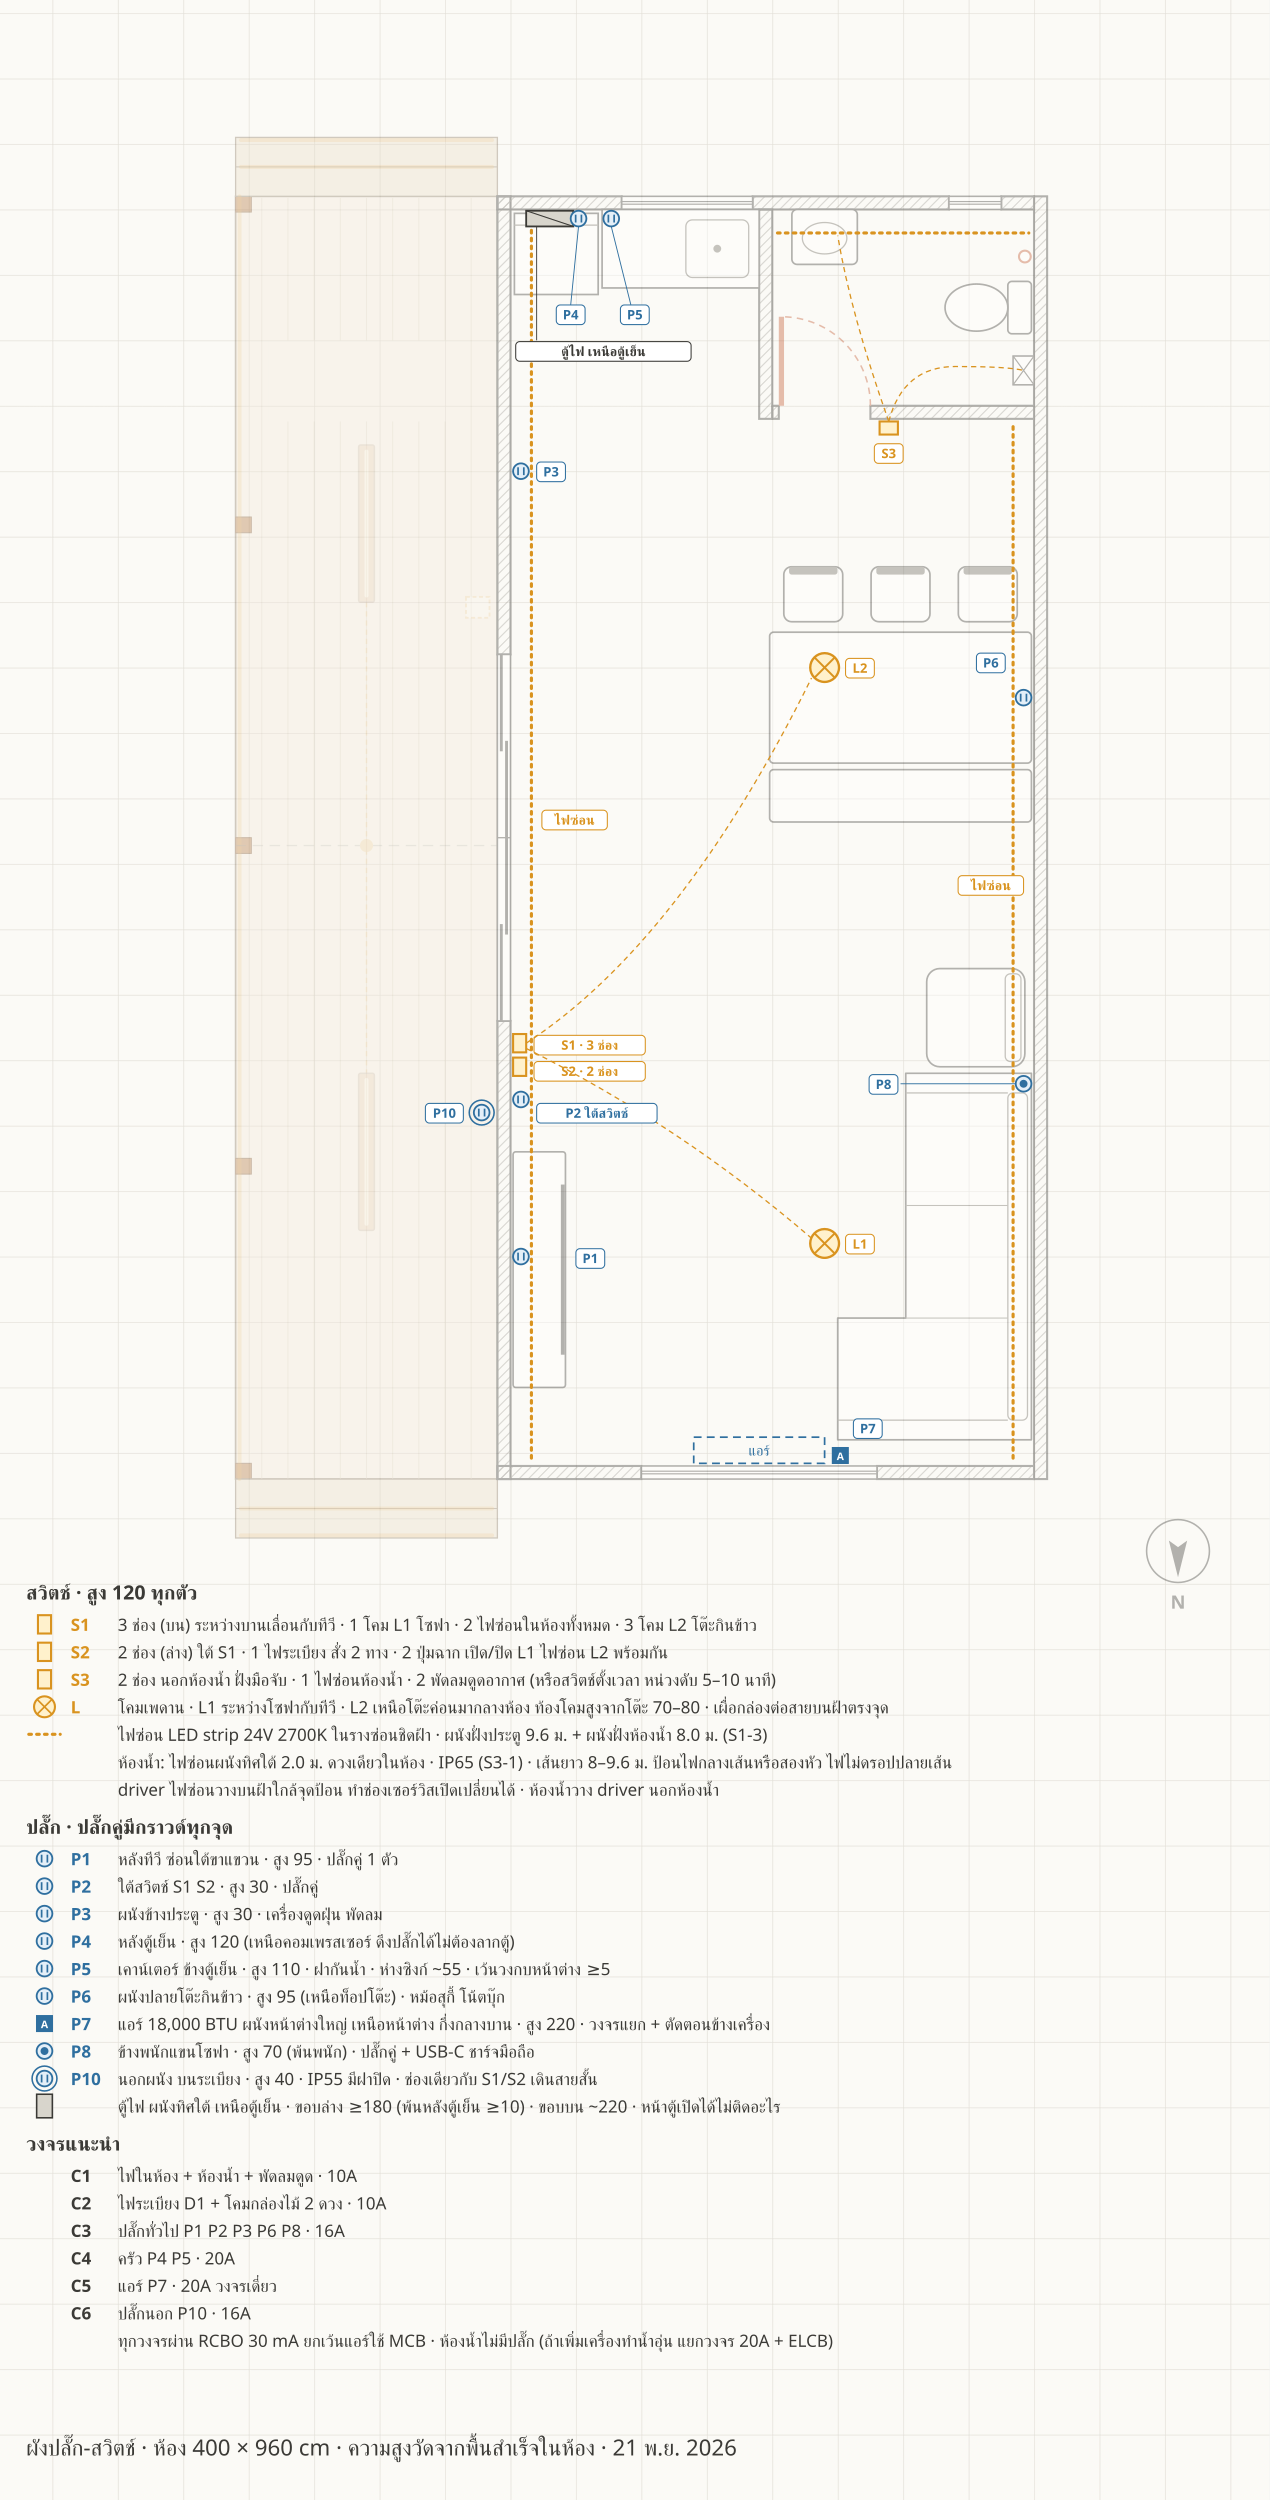
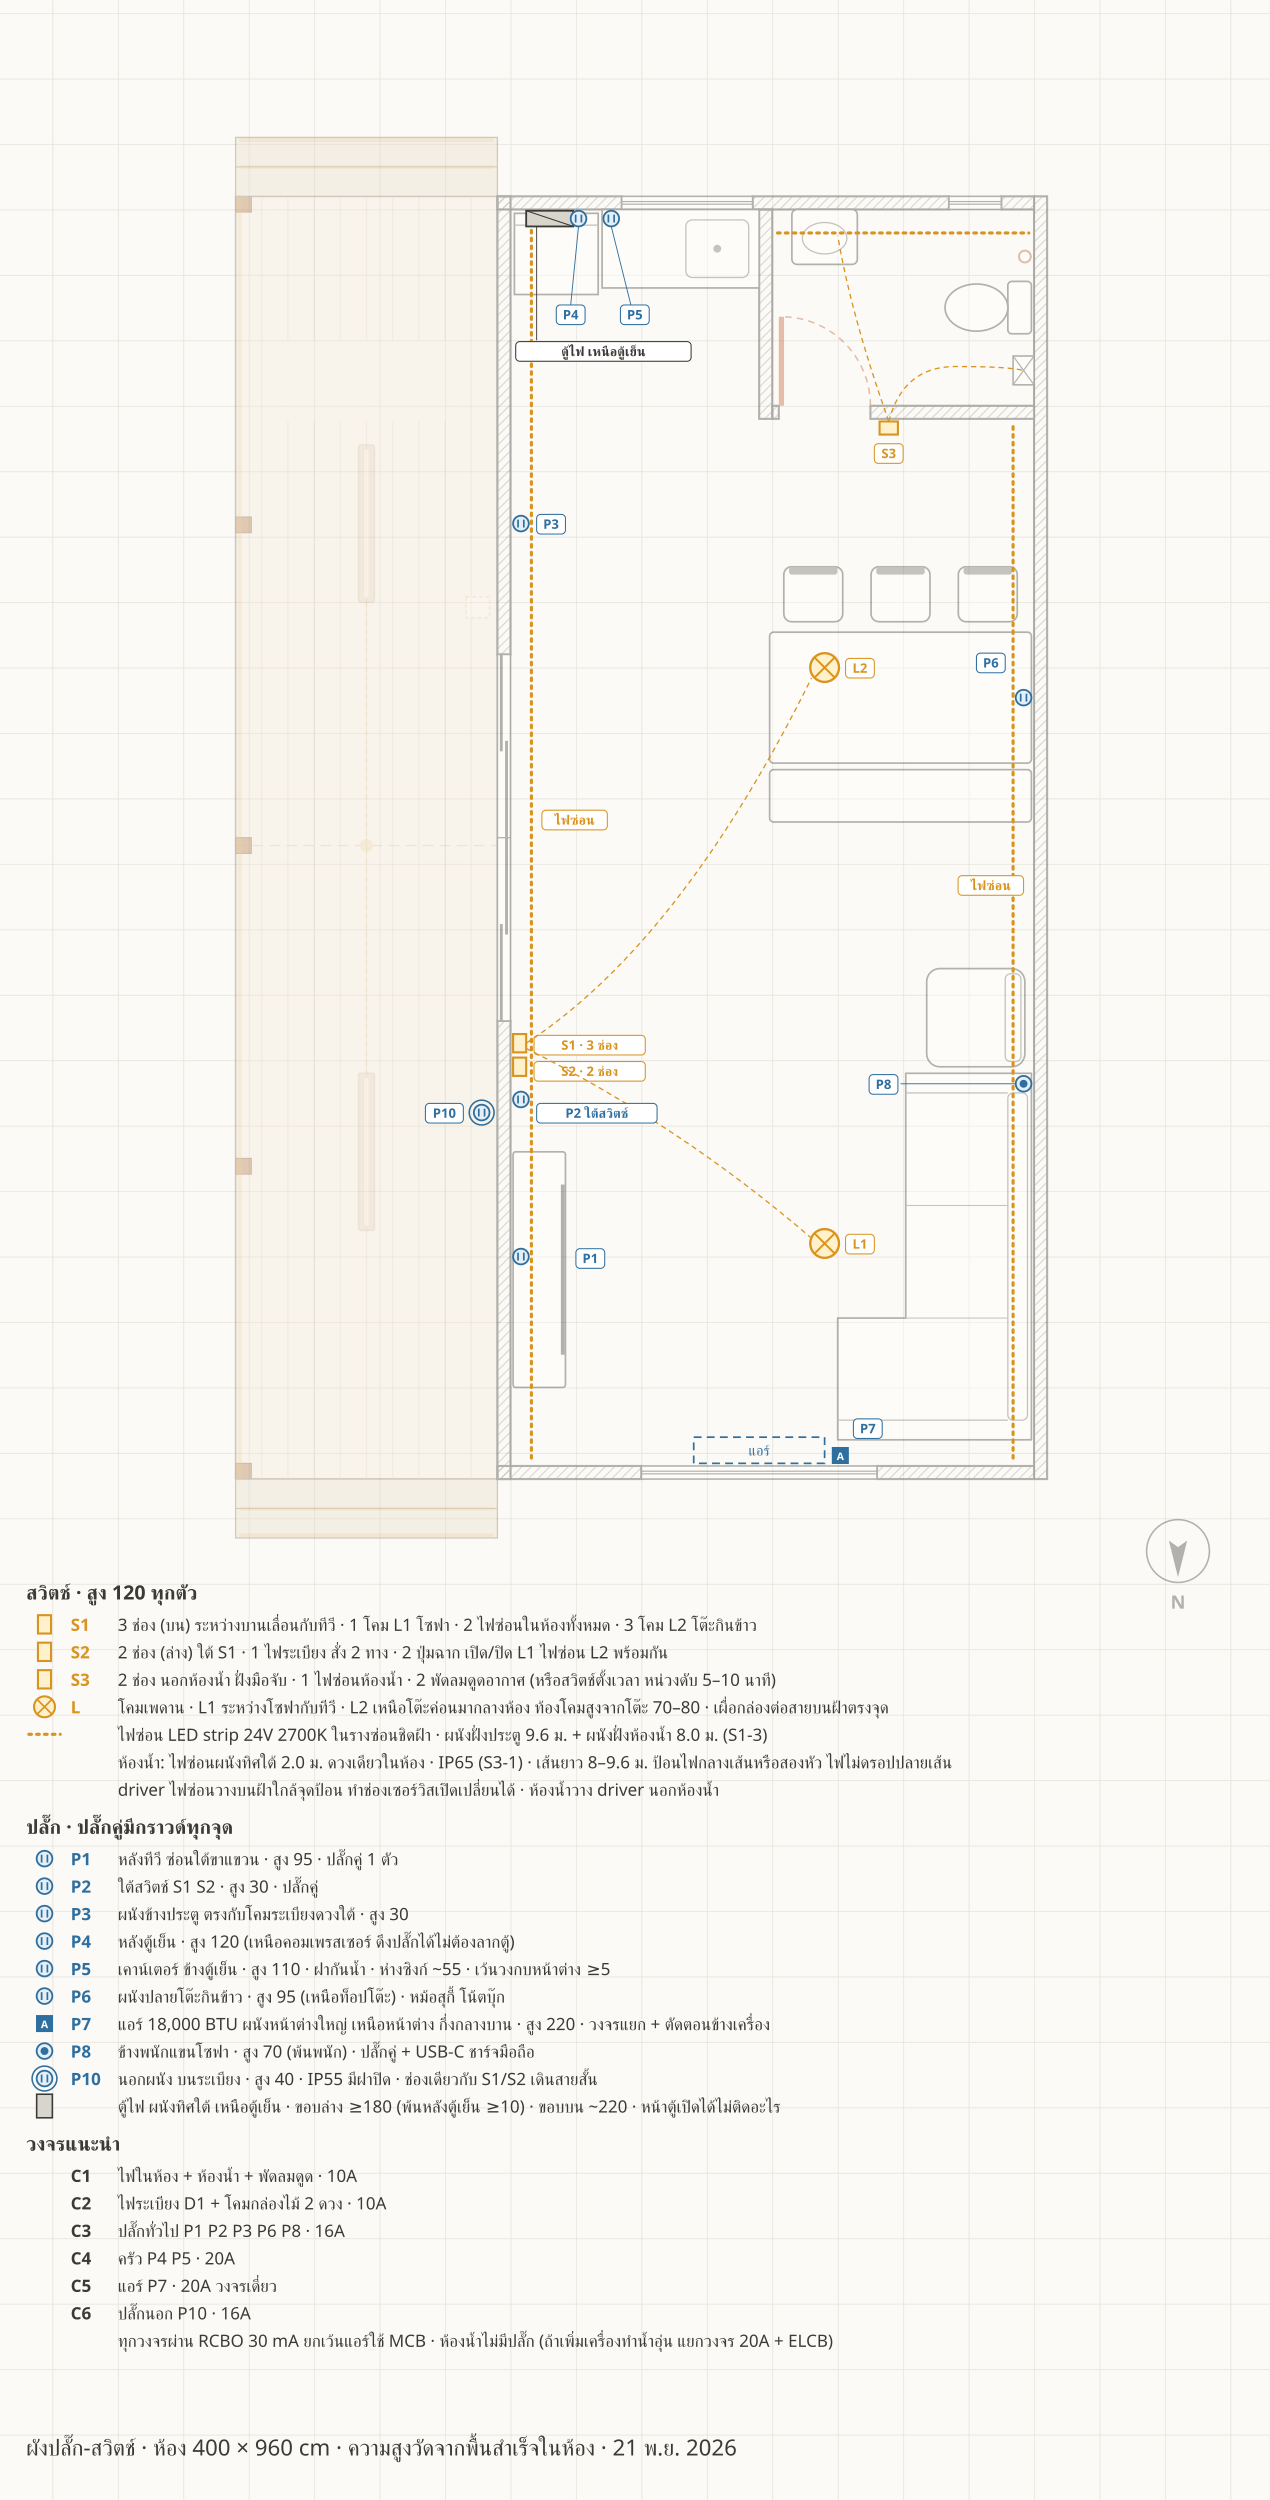
<svg xmlns="http://www.w3.org/2000/svg" viewBox="-390 -160 970 1910" width="970" height="1910" font-family="Leelawadee UI, Tahoma, sans-serif">
  <defs>
    <pattern id="grid" width="50" height="50" patternUnits="userSpaceOnUse" x="0" y="0">
      <path d="M50 0H0V50" fill="none" stroke="#e3e0d8" stroke-width="1" />
    </pattern>
    <pattern id="hatch" width="5" height="5" patternUnits="userSpaceOnUse" patternTransform="rotate(45)">
      <line x1="0" y1="0" x2="0" y2="5" stroke="#6d6a62" stroke-width="1" />
    </pattern>
  </defs>
  <rect x="-390" y="-160" width="970" height="1910" fill="#fbfaf6" />
  <rect x="-390" y="-160" width="970" height="1910" fill="url(#grid)" />
  <g opacity="0.38">
    <rect x="-210" y="-10" width="200" height="980" fill="#f1e8da" stroke="#8a7a64" stroke-width="1.3" />
    <line x1="-190" y1="-10" x2="-190" y2="970" stroke="#ddd0bc" stroke-width="0.8" />
    <line x1="-170" y1="-10" x2="-170" y2="970" stroke="#ddd0bc" stroke-width="0.8" />
    <line x1="-150" y1="-10" x2="-150" y2="970" stroke="#ddd0bc" stroke-width="0.8" />
    <line x1="-130" y1="-10" x2="-130" y2="970" stroke="#ddd0bc" stroke-width="0.8" />
    <line x1="-110" y1="-10" x2="-110" y2="970" stroke="#ddd0bc" stroke-width="0.8" />
    <line x1="-90" y1="-10" x2="-90" y2="970" stroke="#ddd0bc" stroke-width="0.8" />
    <line x1="-70" y1="-10" x2="-70" y2="970" stroke="#ddd0bc" stroke-width="0.8" />
    <line x1="-50" y1="-10" x2="-50" y2="970" stroke="#ddd0bc" stroke-width="0.8" />
    <line x1="-30" y1="-10" x2="-30" y2="970" stroke="#ddd0bc" stroke-width="0.8" />
    <rect x="-210" y="-10" width="12" height="12" fill="#b47a45" stroke="#7d5430" stroke-width="0.8" />
    <rect x="-210" y="235" width="12" height="12" fill="#b47a45" stroke="#7d5430" stroke-width="0.8" />
    <rect x="-210" y="480" width="12" height="12" fill="#b47a45" stroke="#7d5430" stroke-width="0.8" />
    <rect x="-210" y="725" width="12" height="12" fill="#b47a45" stroke="#7d5430" stroke-width="0.8" />
    <rect x="-210" y="958" width="12" height="12" fill="#b47a45" stroke="#7d5430" stroke-width="0.8" />
    <rect x="-210" y="-55" width="200" height="45" fill="#e8dcc8" stroke="#8a7a64" stroke-width="1" />
    <rect x="-210" y="970" width="200" height="45" fill="#e8dcc8" stroke="#8a7a64" stroke-width="1" />
    <line x1="-210" y1="-32.5" x2="-10" y2="-32.5" stroke="#8a7a64" stroke-width="0.8" />
    <line x1="-210" y1="992.5" x2="-10" y2="992.5" stroke="#8a7a64" stroke-width="0.8" />
    <rect x="-185" y="100" width="150" height="62" fill="#f1e8da" />
    <g opacity="0.3">
      <line x1="-207" y1="-10" x2="-207" y2="970" stroke="#d9931f" stroke-width="3" stroke-linecap="round" />
      <line x1="-206" y1="-32.5" x2="-14" y2="-32.5" stroke="#d9931f" stroke-width="3" stroke-linecap="round" />
      <line x1="-206" y1="-53" x2="-14" y2="-53" stroke="#d9931f" stroke-width="3" stroke-linecap="round" />
      <line x1="-206" y1="992.5" x2="-14" y2="992.5" stroke="#d9931f" stroke-width="3" stroke-linecap="round" />
      <line x1="-206" y1="1013" x2="-14" y2="1013" stroke="#d9931f" stroke-width="3" stroke-linecap="round" />
      <line x1="-210" y1="486" x2="-10" y2="486" stroke="#6d6a62" stroke-width="1" stroke-dasharray="8 5" />
      <line x1="-110" y1="300" x2="-110" y2="660" stroke="#d9931f" stroke-width="1.2" stroke-dasharray="4 3" />
      <rect x="-116" y="180" width="12" height="120" rx="1.5" fill="#c98b52" stroke="#7d5430" stroke-width="1.2" />
      <line x1="-110" y1="185" x2="-110" y2="295" stroke="#fff1cc" stroke-width="3" stroke-linecap="round" />
      <rect x="-116" y="660" width="12" height="120" rx="1.5" fill="#c98b52" stroke="#7d5430" stroke-width="1.2" />
      <line x1="-110" y1="665" x2="-110" y2="775" stroke="#fff1cc" stroke-width="3" stroke-linecap="round" />
      <circle cx="-110" cy="486" r="5" fill="#d9931f" />
      <rect x="-34" y="296" width="18" height="16" fill="#fff" stroke="#d9931f" stroke-width="1.4" stroke-dasharray="3 2" />
    </g>
    <rect x="-10" y="-10" width="10" height="350" fill="url(#hatch)" stroke="#3b3a36" stroke-width="1.6" />
    <rect x="-10" y="620" width="10" height="350" fill="url(#hatch)" stroke="#3b3a36" stroke-width="1.6" />
    <rect x="400" y="-10" width="10" height="980" fill="url(#hatch)" stroke="#3b3a36" stroke-width="1.6" />
    <rect x="-10" y="-10" width="95" height="10" fill="url(#hatch)" stroke="#3b3a36" stroke-width="1.6" />
    <rect x="185" y="-10" width="150" height="10" fill="url(#hatch)" stroke="#3b3a36" stroke-width="1.6" />
    <rect x="375" y="-10" width="25" height="10" fill="url(#hatch)" stroke="#3b3a36" stroke-width="1.6" />
    <rect x="-10" y="960" width="110" height="10" fill="url(#hatch)" stroke="#3b3a36" stroke-width="1.6" />
    <rect x="280" y="960" width="120" height="10" fill="url(#hatch)" stroke="#3b3a36" stroke-width="1.6" />
    <rect x="85" y="-10" width="100" height="10" fill="#fff" stroke="#3b3a36" stroke-width="1.2" />
    <g stroke="#3b3a36" stroke-width="0.9">
      <line x1="85" y1="-6" x2="185" y2="-6" />
      <line x1="85" y1="-4" x2="185" y2="-4" />
    </g>
    <rect x="335" y="-10" width="40" height="10" fill="#fff" stroke="#3b3a36" stroke-width="1.2" />
    <g stroke="#3b3a36" stroke-width="0.9">
      <line x1="335" y1="-6" x2="375" y2="-6" />
      <line x1="335" y1="-4" x2="375" y2="-4" />
    </g>
    <rect x="100" y="960" width="180" height="10" fill="#fff" stroke="#3b3a36" stroke-width="1.2" />
    <g stroke="#3b3a36" stroke-width="0.9">
      <line x1="100" y1="964" x2="280" y2="964" />
      <line x1="100" y1="966" x2="280" y2="966" />
    </g>
    <rect x="-10" y="340" width="10" height="280" fill="#fff" stroke="#3b3a36" stroke-width="1.2" />
    <g stroke="#3b3a36" stroke-width="2.2">
      <line x1="-7" y1="340" x2="-7" y2="414" />
      <line x1="-7" y1="546" x2="-7" y2="620" />
      <line x1="-3" y1="406" x2="-3" y2="480" />
      <line x1="-3" y1="480" x2="-3" y2="554" />
    </g>
    <line x1="-10" y1="480" x2="0" y2="480" stroke="#3b3a36" stroke-width="1" />
    <rect x="190" y="0" width="10" height="160" fill="url(#hatch)" stroke="#3b3a36" stroke-width="1.6" />
    <rect x="200" y="150" width="5" height="10" fill="url(#hatch)" stroke="#3b3a36" stroke-width="1.6" />
    <rect x="275" y="150" width="125" height="10" fill="url(#hatch)" stroke="#3b3a36" stroke-width="1.6" />
    <rect x="205" y="82" width="4" height="68" fill="#c0562f" />
    <path d="M275 150 A68 68 0 0 0 207 82" fill="none" stroke="#c0562f" stroke-width="1.2" stroke-dasharray="5 4" />
    <rect x="3" y="3" width="64" height="62" fill="#fff" stroke="#3b3a36" stroke-width="1.3" />
    <line x1="3" y1="12" x2="67" y2="12" stroke="#6d6a62" stroke-width="1" />
    <rect x="70" y="0" width="120" height="60" fill="#fff" stroke="#3b3a36" stroke-width="1.3" />
    <rect x="134" y="8" width="48" height="44" rx="5" fill="none" stroke="#6d6a62" stroke-width="1" />
    <circle cx="158" cy="30" r="3" fill="#6d6a62" />
    <rect x="215" y="0" width="50" height="42" rx="4" fill="#fff" stroke="#3b3a36" stroke-width="1.3" />
    <ellipse cx="240" cy="22" rx="17" ry="12" fill="none" stroke="#6d6a62" stroke-width="1" />
    <rect x="380" y="55" width="18" height="40" rx="3" fill="#fff" stroke="#3b3a36" stroke-width="1.3" />
    <ellipse cx="356" cy="75" rx="24" ry="18" fill="#fff" stroke="#3b3a36" stroke-width="1.3" />
    <circle cx="393" cy="36" r="4.5" fill="#fff" stroke="#c0562f" stroke-width="1.6" />
    <rect x="384" y="112" width="16" height="22" fill="#fff" stroke="#3b3a36" stroke-width="1.2" />
    <path d="M384 112 L400 134 M400 112 L384 134" stroke="#3b3a36" stroke-width="0.9" />
    <rect x="208.833" y="273" width="45" height="42" rx="6" fill="#fff" stroke="#3b3a36" stroke-width="1.3" />
    <rect x="212.833" y="273" width="37" height="6" rx="2" fill="#6d6a62" />
    <rect x="275.5" y="273" width="45" height="42" rx="6" fill="#fff" stroke="#3b3a36" stroke-width="1.3" />
    <rect x="279.5" y="273" width="37" height="6" rx="2" fill="#6d6a62" />
    <rect x="342.167" y="273" width="45" height="42" rx="6" fill="#fff" stroke="#3b3a36" stroke-width="1.3" />
    <rect x="346.167" y="273" width="37" height="6" rx="2" fill="#6d6a62" />
    <rect x="198" y="323" width="200" height="100" rx="3" fill="#fff" stroke="#3b3a36" stroke-width="1.3" />
    <rect x="198" y="428" width="200" height="40" rx="3" fill="#fff" stroke="#3b3a36" stroke-width="1.3" />
    <rect x="318" y="580" width="75" height="75" rx="10" fill="#fff" stroke="#3b3a36" stroke-width="1.3" />
    <rect x="378" y="584" width="12" height="67" rx="4" fill="none" stroke="#6d6a62" stroke-width="1" />
    <path d="M302 660 H398 V940 H250 V847 H302 Z" stroke-linejoin="round" fill="#fff" stroke="#3b3a36" stroke-width="1.3" />
    <rect x="380" y="675" width="15" height="250" rx="4" fill="none" stroke="#6d6a62" stroke-width="1" />
    <line x1="302" y1="675" x2="380" y2="675" stroke="#6d6a62" stroke-width="1" />
    <line x1="250" y1="925" x2="380" y2="925" stroke="#6d6a62" stroke-width="1" />
    <line x1="302" y1="761" x2="380" y2="761" stroke="#6d6a62" stroke-width="0.8" />
    <line x1="302" y1="847" x2="380" y2="847" stroke="#6d6a62" stroke-width="0.8" />
    <rect x="2" y="720" width="40" height="180" rx="2" fill="#fff" stroke="#3b3a36" stroke-width="1.3" />
    <line x1="40" y1="745" x2="40" y2="875" stroke="#3b3a36" stroke-width="3" />
    <g transform="translate(510 1025)">
      <circle r="24" fill="none" stroke="#3b3a36" stroke-width="1.2" />
      <path d="M0 20 L7 -8 L0 -3 L-7 -8 Z" fill="#3b3a36" />
      <text x="0" y="44" font-size="14" font-weight="600" text-anchor="middle" fill="#3b3a36">N</text>
    </g>
  </g>
  <rect x="2" y="630" width="10" height="14" fill="#fff1cc" stroke="#d9931f" stroke-width="1.6" />
  <rect x="2" y="648" width="10" height="14" fill="#fff1cc" stroke="#d9931f" stroke-width="1.6" />
  <rect x="18" y="631" width="85" height="15" rx="3" fill="#fff" stroke="#d9931f" stroke-width="0.8" />
  <text x="60.5" y="642" font-size="10" font-weight="600" text-anchor="middle" fill="#d9931f">S1 · 3 ช่อง</text>
  <rect x="18" y="651" width="85" height="15" rx="3" fill="#fff" stroke="#d9931f" stroke-width="0.8" />
  <text x="60.5" y="662" font-size="10" font-weight="600" text-anchor="middle" fill="#d9931f">S2 · 2 ช่อง</text>
  <line x1="16" y1="4" x2="16" y2="956" stroke="#d9931f" stroke-width="2.4" stroke-dasharray="2 4" stroke-linecap="round" />
  <line x1="384" y1="166" x2="384" y2="956" stroke="#d9931f" stroke-width="2.4" stroke-dasharray="2 4" stroke-linecap="round" />
  <line x1="204" y1="18" x2="396" y2="18" stroke="#d9931f" stroke-width="2.4" stroke-dasharray="2 4" stroke-linecap="round" />
  <rect x="342" y="509" width="50" height="15" rx="3" fill="#fff" stroke="#d9931f" stroke-width="0.8" />
  <text x="367" y="520" font-size="10" font-weight="600" text-anchor="middle" fill="#d9931f">ไฟซ่อน</text>
  <rect x="24" y="459" width="50" height="15" rx="3" fill="#fff" stroke="#d9931f" stroke-width="0.8" />
  <text x="49" y="470" font-size="10" font-weight="600" text-anchor="middle" fill="#d9931f">ไฟซ่อน</text>
  <path d="M289 162 Q260 80 250 20" fill="none" stroke="#d9931f" stroke-width="1" stroke-dasharray="4 3" />
  <path d="M12 637 Q130 560 230 358" fill="none" stroke="#d9931f" stroke-width="1" stroke-dasharray="4 3" />
  <path d="M12 641 Q130 700 230 786" fill="none" stroke="#d9931f" stroke-width="1" stroke-dasharray="4 3" />
  <circle cx="240" cy="350" r="11" fill="#fff1cc" stroke="#d9931f" stroke-width="1.8" />
  <path d="M232.2 342.2 L247.8 357.8 M247.8 342.2 L232.2 357.8" stroke="#d9931f" stroke-width="1.5" />
  <rect x="256" y="343" width="22" height="15" rx="3" fill="#fff" stroke="#d9931f" stroke-width="0.8" />
  <text x="267" y="354" font-size="10" font-weight="600" text-anchor="middle" fill="#d9931f">L2</text>
  <circle cx="240" cy="790" r="11" fill="#fff1cc" stroke="#d9931f" stroke-width="1.8" />
  <path d="M232.2 782.2 L247.8 797.8 M247.8 782.2 L232.2 797.8" stroke="#d9931f" stroke-width="1.5" />
  <rect x="256" y="783" width="22" height="15" rx="3" fill="#fff" stroke="#d9931f" stroke-width="0.8" />
  <text x="267" y="794" font-size="10" font-weight="600" text-anchor="middle" fill="#d9931f">L1</text>
  <rect x="282" y="162" width="14" height="10" fill="#fff1cc" stroke="#d9931f" stroke-width="1.6" />
  <rect x="278" y="179" width="22" height="15" rx="3" fill="#fff" stroke="#d9931f" stroke-width="0.8" />
  <text x="289" y="190" font-size="10" font-weight="600" text-anchor="middle" fill="#d9931f">S3</text>
  <path d="M289 162 Q300 120 340 120 T392 123" fill="none" stroke="#d9931f" stroke-width="1" stroke-dasharray="4 3" />
  <rect x="12" y="1" width="36" height="12" fill="#d8d5cc" stroke="#3b3a36" stroke-width="1.4" />
  <line x1="12" y1="1" x2="48" y2="13" stroke="#3b3a36" stroke-width="0.8" />
  <line x1="20" y1="13" x2="20" y2="100" stroke="#3b3a36" stroke-width="0.7" />
  <rect x="4" y="101" width="134" height="15" rx="3" fill="#fff" stroke="#3b3a36" stroke-width="0.8" />
  <text x="71" y="112" font-size="10" font-weight="600" text-anchor="middle" fill="#3b3a36">ตู้ไฟ เหนือตู้เย็น</text>
  <circle cx="8" cy="800" r="6" fill="#e4eff8" stroke="#2f6f9f" stroke-width="1.4" />
  <g stroke="#2f6f9f" stroke-width="1.3">
    <line x1="5.8" y1="797" x2="5.8" y2="803" />
    <line x1="10.2" y1="797" x2="10.2" y2="803" />
  </g>
  <rect x="50" y="794" width="22" height="15" rx="3" fill="#fff" stroke="#2f6f9f" stroke-width="0.8" />
  <text x="61" y="805" font-size="10" font-weight="600" text-anchor="middle" fill="#2f6f9f">P1</text>
  <circle cx="8" cy="680" r="6" fill="#e4eff8" stroke="#2f6f9f" stroke-width="1.4" />
  <g stroke="#2f6f9f" stroke-width="1.3">
    <line x1="5.8" y1="677" x2="5.8" y2="683" />
    <line x1="10.2" y1="677" x2="10.2" y2="683" />
  </g>
  <rect x="20" y="683" width="92" height="15" rx="3" fill="#fff" stroke="#2f6f9f" stroke-width="0.8" />
  <text x="66" y="694" font-size="10" font-weight="600" text-anchor="middle" fill="#2f6f9f">P2 ใต้สวิตช์</text>
-   <circle cx="8" cy="200" r="6" fill="#e4eff8" stroke="#2f6f9f" stroke-width="1.4" />
-   <g stroke="#2f6f9f" stroke-width="1.3">
-     <line x1="5.8" y1="197" x2="5.8" y2="203" />
-     <line x1="10.2" y1="197" x2="10.2" y2="203" />
-   </g>
-   <rect x="20" y="193" width="22" height="15" rx="3" fill="#fff" stroke="#2f6f9f" stroke-width="0.8" />
-   <text x="31" y="204" font-size="10" font-weight="600" text-anchor="middle" fill="#2f6f9f">P3</text>
+   <circle cx="8" cy="240" r="6" fill="#e4eff8" stroke="#2f6f9f" stroke-width="1.4" />
+   <g stroke="#2f6f9f" stroke-width="1.3">
+     <line x1="5.8" y1="237" x2="5.8" y2="243" />
+     <line x1="10.2" y1="237" x2="10.2" y2="243" />
+   </g>
+   <rect x="20" y="233" width="22" height="15" rx="3" fill="#fff" stroke="#2f6f9f" stroke-width="0.8" />
+   <text x="31" y="244" font-size="10" font-weight="600" text-anchor="middle" fill="#2f6f9f">P3</text>
  <circle cx="52" cy="7" r="6" fill="#e4eff8" stroke="#2f6f9f" stroke-width="1.4" />
  <g stroke="#2f6f9f" stroke-width="1.3">
    <line x1="49.8" y1="4" x2="49.8" y2="10" />
    <line x1="54.2" y1="4" x2="54.2" y2="10" />
  </g>
  <rect x="35" y="73" width="22" height="15" rx="3" fill="#fff" stroke="#2f6f9f" stroke-width="0.8" />
  <text x="46" y="84" font-size="10" font-weight="600" text-anchor="middle" fill="#2f6f9f">P4</text>
  <circle cx="77" cy="7" r="6" fill="#e4eff8" stroke="#2f6f9f" stroke-width="1.4" />
  <g stroke="#2f6f9f" stroke-width="1.3">
    <line x1="74.8" y1="4" x2="74.8" y2="10" />
    <line x1="79.2" y1="4" x2="79.2" y2="10" />
  </g>
  <rect x="84" y="73" width="22" height="15" rx="3" fill="#fff" stroke="#2f6f9f" stroke-width="0.8" />
  <text x="95" y="84" font-size="10" font-weight="600" text-anchor="middle" fill="#2f6f9f">P5</text>
  <line x1="52" y1="13" x2="46" y2="73" stroke="#2f6f9f" stroke-width="0.7" />
  <line x1="77" y1="13" x2="92" y2="73" stroke="#2f6f9f" stroke-width="0.7" />
  <circle cx="392" cy="373" r="6" fill="#e4eff8" stroke="#2f6f9f" stroke-width="1.4" />
  <g stroke="#2f6f9f" stroke-width="1.3">
    <line x1="389.8" y1="370" x2="389.8" y2="376" />
    <line x1="394.2" y1="370" x2="394.2" y2="376" />
  </g>
  <rect x="356" y="339" width="22" height="15" rx="3" fill="#fff" stroke="#2f6f9f" stroke-width="0.8" />
  <text x="367" y="350" font-size="10" font-weight="600" text-anchor="middle" fill="#2f6f9f">P6</text>
  <rect x="140" y="938" width="100" height="20" fill="none" stroke="#2f6f9f" stroke-width="1.3" stroke-dasharray="6 4" />
  <text x="190" y="952" font-size="11" font-weight="400" text-anchor="middle" fill="#2f6f9f">แอร์</text>
  <rect x="246" y="946" width="12" height="12" fill="#2f6f9f" stroke="#2f6f9f" />
  <text x="252" y="955.5" font-size="8" font-weight="700" text-anchor="middle" fill="#fff">A</text>
  <rect x="262" y="924" width="22" height="15" rx="3" fill="#fff" stroke="#2f6f9f" stroke-width="0.8" />
  <text x="273" y="935" font-size="10" font-weight="600" text-anchor="middle" fill="#2f6f9f">P7</text>
  <circle cx="392" cy="668" r="6" fill="#e4eff8" stroke="#2f6f9f" stroke-width="1.4" />
  <g stroke="#2f6f9f" stroke-width="1.3">
    <circle cx="392" cy="668" r="2.4" fill="#2f6f9f" />
  </g>
  <rect x="274" y="661" width="22" height="15" rx="3" fill="#fff" stroke="#2f6f9f" stroke-width="0.8" />
  <text x="285" y="672" font-size="10" font-weight="600" text-anchor="middle" fill="#2f6f9f">P8</text>
  <line x1="386" y1="668" x2="298" y2="668" stroke="#2f6f9f" stroke-width="0.7" />
  <circle cx="-22" cy="690" r="9.5" fill="none" stroke="#2f6f9f" stroke-width="1.2" />
  <circle cx="-22" cy="690" r="6" fill="#e4eff8" stroke="#2f6f9f" stroke-width="1.4" />
  <g stroke="#2f6f9f" stroke-width="1.3">
    <line x1="-24.2" y1="687" x2="-24.2" y2="693" />
    <line x1="-19.8" y1="687" x2="-19.8" y2="693" />
  </g>
  <rect x="-65" y="683" width="29" height="15" rx="3" fill="#fff" stroke="#2f6f9f" stroke-width="0.8" />
  <text x="-50.5" y="694" font-size="10" font-weight="600" text-anchor="middle" fill="#2f6f9f">P10</text>
  <text x="-370" y="1062" font-size="15" font-weight="600" text-anchor="start" fill="#3b3a36">สวิตช์ · สูง 120 ทุกตัว</text>
  <rect x="-361" y="1074" width="10" height="14" fill="#fff1cc" stroke="#d9931f" stroke-width="1.6" />
  <text x="-336" y="1086" font-size="13" font-weight="600" text-anchor="start" fill="#d9931f">S1</text>
  <text x="-300" y="1086" font-size="13" font-weight="400" text-anchor="start" fill="#3b3a36">3 ช่อง (บน) ระหว่างบานเลื่อนกับทีวี · 1 โคม L1 โซฟา · 2 ไฟซ่อนในห้องทั้งหมด · 3 โคม L2 โต๊ะกินข้าว</text>
  <rect x="-361" y="1095" width="10" height="14" fill="#fff1cc" stroke="#d9931f" stroke-width="1.6" />
  <text x="-336" y="1107" font-size="13" font-weight="600" text-anchor="start" fill="#d9931f">S2</text>
  <text x="-300" y="1107" font-size="13" font-weight="400" text-anchor="start" fill="#3b3a36">2 ช่อง (ล่าง) ใต้ S1 · 1 ไฟระเบียง สั่ง 2 ทาง · 2 ปุ่มฉาก เปิด/ปิด L1 ไฟซ่อน L2 พร้อมกัน</text>
  <rect x="-361" y="1116" width="10" height="14" fill="#fff1cc" stroke="#d9931f" stroke-width="1.6" />
  <text x="-336" y="1128" font-size="13" font-weight="600" text-anchor="start" fill="#d9931f">S3</text>
  <text x="-300" y="1128" font-size="13" font-weight="400" text-anchor="start" fill="#3b3a36">2 ช่อง นอกห้องน้ำ ฝั่งมือจับ · 1 ไฟซ่อนห้องน้ำ · 2 พัดลมดูดอากาศ (หรือสวิตช์ตั้งเวลา หน่วงดับ 5–10 นาที)</text>
  <circle cx="-356" cy="1144" r="8" fill="#fff1cc" stroke="#d9931f" stroke-width="1.6" />
  <path d="M-361.6 1138.4 L-350.4 1149.6 M-350.4 1138.4 L-361.6 1149.6" stroke="#d9931f" stroke-width="1.3" />
  <text x="-336" y="1149" font-size="13" font-weight="600" text-anchor="start" fill="#d9931f">L</text>
  <text x="-300" y="1149" font-size="13" font-weight="400" text-anchor="start" fill="#3b3a36">โคมเพดาน · L1 ระหว่างโซฟากับทีวี · L2 เหนือโต๊ะค่อนมากลางห้อง ท้องโคมสูงจากโต๊ะ 70–80 · เผื่อกล่องต่อสายบนฝ้าตรงจุด</text>
  <line x1="-368" y1="1165" x2="-344" y2="1165" stroke="#d9931f" stroke-width="2.4" stroke-dasharray="2 4" stroke-linecap="round" />
  <text x="-300" y="1170" font-size="13" font-weight="400" text-anchor="start" fill="#3b3a36">ไฟซ่อน LED strip 24V 2700K ในรางซ่อนชิดฝ้า · ผนังฝั่งประตู 9.6 ม. + ผนังฝั่งห้องน้ำ 8.0 ม. (S1-3)</text>
  <text x="-300" y="1191" font-size="13" font-weight="400" text-anchor="start" fill="#3b3a36">ห้องน้ำ: ไฟซ่อนผนังทิศใต้ 2.0 ม. ดวงเดียวในห้อง · IP65 (S3-1) · เส้นยาว 8–9.6 ม. ป้อนไฟกลางเส้นหรือสองหัว ไฟไม่ดรอปปลายเส้น</text>
  <text x="-300" y="1212" font-size="13" font-weight="400" text-anchor="start" fill="#3b3a36">driver ไฟซ่อนวางบนฝ้าใกล้จุดป้อน ทำช่องเซอร์วิสเปิดเปลี่ยนได้ · ห้องน้ำวาง driver นอกห้องน้ำ</text>
  <text x="-370" y="1241" font-size="15" font-weight="600" text-anchor="start" fill="#3b3a36">ปลั๊ก · ปลั๊กคู่มีกราวด์ทุกจุด</text>
  <circle cx="-356" cy="1260" r="6" fill="#e4eff8" stroke="#2f6f9f" stroke-width="1.4" />
  <g stroke="#2f6f9f" stroke-width="1.3">
    <line x1="-358.2" y1="1257" x2="-358.2" y2="1263" />
    <line x1="-353.8" y1="1257" x2="-353.8" y2="1263" />
  </g>
  <text x="-336" y="1265" font-size="13" font-weight="600" text-anchor="start" fill="#2f6f9f">P1</text>
  <text x="-300" y="1265" font-size="13" font-weight="400" text-anchor="start" fill="#3b3a36">หลังทีวี ซ่อนใต้ขาแขวน · สูง 95 · ปลั๊กคู่ 1 ตัว</text>
  <circle cx="-356" cy="1281" r="6" fill="#e4eff8" stroke="#2f6f9f" stroke-width="1.4" />
  <g stroke="#2f6f9f" stroke-width="1.3">
    <line x1="-358.2" y1="1278" x2="-358.2" y2="1284" />
    <line x1="-353.8" y1="1278" x2="-353.8" y2="1284" />
  </g>
  <text x="-336" y="1286" font-size="13" font-weight="600" text-anchor="start" fill="#2f6f9f">P2</text>
  <text x="-300" y="1286" font-size="13" font-weight="400" text-anchor="start" fill="#3b3a36">ใต้สวิตช์ S1 S2 · สูง 30 · ปลั๊กคู่</text>
  <circle cx="-356" cy="1302" r="6" fill="#e4eff8" stroke="#2f6f9f" stroke-width="1.4" />
  <g stroke="#2f6f9f" stroke-width="1.3">
    <line x1="-358.2" y1="1299" x2="-358.2" y2="1305" />
    <line x1="-353.8" y1="1299" x2="-353.8" y2="1305" />
  </g>
  <text x="-336" y="1307" font-size="13" font-weight="600" text-anchor="start" fill="#2f6f9f">P3</text>
-   <text x="-300" y="1307" font-size="13" font-weight="400" text-anchor="start" fill="#3b3a36">ผนังข้างประตู · สูง 30 · เครื่องดูดฝุ่น พัดลม</text>
+   <text x="-300" y="1307" font-size="13" font-weight="400" text-anchor="start" fill="#3b3a36">ผนังข้างประตู ตรงกับโคมระเบียงดวงใต้ · สูง 30</text>
  <circle cx="-356" cy="1323" r="6" fill="#e4eff8" stroke="#2f6f9f" stroke-width="1.4" />
  <g stroke="#2f6f9f" stroke-width="1.3">
    <line x1="-358.2" y1="1320" x2="-358.2" y2="1326" />
    <line x1="-353.8" y1="1320" x2="-353.8" y2="1326" />
  </g>
  <text x="-336" y="1328" font-size="13" font-weight="600" text-anchor="start" fill="#2f6f9f">P4</text>
  <text x="-300" y="1328" font-size="13" font-weight="400" text-anchor="start" fill="#3b3a36">หลังตู้เย็น · สูง 120 (เหนือคอมเพรสเซอร์ ดึงปลั๊กได้ไม่ต้องลากตู้)</text>
  <circle cx="-356" cy="1344" r="6" fill="#e4eff8" stroke="#2f6f9f" stroke-width="1.4" />
  <g stroke="#2f6f9f" stroke-width="1.3">
    <line x1="-358.2" y1="1341" x2="-358.2" y2="1347" />
    <line x1="-353.8" y1="1341" x2="-353.8" y2="1347" />
  </g>
  <text x="-336" y="1349" font-size="13" font-weight="600" text-anchor="start" fill="#2f6f9f">P5</text>
  <text x="-300" y="1349" font-size="13" font-weight="400" text-anchor="start" fill="#3b3a36">เคาน์เตอร์ ข้างตู้เย็น · สูง 110 · ฝากันน้ำ · ห่างซิงก์ ~55 · เว้นวงกบหน้าต่าง ≥5</text>
  <circle cx="-356" cy="1365" r="6" fill="#e4eff8" stroke="#2f6f9f" stroke-width="1.4" />
  <g stroke="#2f6f9f" stroke-width="1.3">
    <line x1="-358.2" y1="1362" x2="-358.2" y2="1368" />
    <line x1="-353.8" y1="1362" x2="-353.8" y2="1368" />
  </g>
  <text x="-336" y="1370" font-size="13" font-weight="600" text-anchor="start" fill="#2f6f9f">P6</text>
  <text x="-300" y="1370" font-size="13" font-weight="400" text-anchor="start" fill="#3b3a36">ผนังปลายโต๊ะกินข้าว · สูง 95 (เหนือท็อปโต๊ะ) · หม้อสุกี้ โน้ตบุ๊ก</text>
  <rect x="-362" y="1380" width="12" height="12" fill="#2f6f9f" stroke="#2f6f9f" />
  <text x="-356" y="1389.5" font-size="8" font-weight="700" text-anchor="middle" fill="#fff">A</text>
  <text x="-336" y="1391" font-size="13" font-weight="600" text-anchor="start" fill="#2f6f9f">P7</text>
  <text x="-300" y="1391" font-size="13" font-weight="400" text-anchor="start" fill="#3b3a36">แอร์ 18,000 BTU ผนังหน้าต่างใหญ่ เหนือหน้าต่าง กึ่งกลางบาน · สูง 220 · วงจรแยก + ตัดตอนข้างเครื่อง</text>
  <circle cx="-356" cy="1407" r="6" fill="#e4eff8" stroke="#2f6f9f" stroke-width="1.4" />
  <g stroke="#2f6f9f" stroke-width="1.3">
    <circle cx="-356" cy="1407" r="2.4" fill="#2f6f9f" />
  </g>
  <text x="-336" y="1412" font-size="13" font-weight="600" text-anchor="start" fill="#2f6f9f">P8</text>
  <text x="-300" y="1412" font-size="13" font-weight="400" text-anchor="start" fill="#3b3a36">ข้างพนักแขนโซฟา · สูง 70 (พ้นพนัก) · ปลั๊กคู่ + USB-C ชาร์จมือถือ</text>
  <circle cx="-356" cy="1428" r="9.5" fill="none" stroke="#2f6f9f" stroke-width="1.2" />
  <circle cx="-356" cy="1428" r="6" fill="#e4eff8" stroke="#2f6f9f" stroke-width="1.4" />
  <g stroke="#2f6f9f" stroke-width="1.3">
    <line x1="-358.2" y1="1425" x2="-358.2" y2="1431" />
    <line x1="-353.8" y1="1425" x2="-353.8" y2="1431" />
  </g>
  <text x="-336" y="1433" font-size="13" font-weight="600" text-anchor="start" fill="#2f6f9f">P10</text>
  <text x="-300" y="1433" font-size="13" font-weight="400" text-anchor="start" fill="#3b3a36">นอกผนัง บนระเบียง · สูง 40 · IP55 มีฝาปิด · ช่องเดียวกับ S1/S2 เดินสายสั้น</text>
  <rect x="-362" y="1440" width="12" height="18" fill="#d8d5cc" stroke="#3b3a36" stroke-width="1.2" />
  <text x="-300" y="1454" font-size="13" font-weight="400" text-anchor="start" fill="#3b3a36">ตู้ไฟ ผนังทิศใต้ เหนือตู้เย็น · ขอบล่าง ≥180 (พ้นหลังตู้เย็น ≥10) · ขอบบน ~220 · หน้าตู้เปิดได้ไม่ติดอะไร</text>
  <text x="-370" y="1483" font-size="15" font-weight="600" text-anchor="start" fill="#3b3a36">วงจรแนะนำ</text>
  <text x="-336" y="1507" font-size="13" font-weight="600" text-anchor="start" fill="#3b3a36">C1</text>
  <text x="-300" y="1507" font-size="13" font-weight="400" text-anchor="start" fill="#3b3a36">ไฟในห้อง + ห้องน้ำ + พัดลมดูด · 10A</text>
  <text x="-336" y="1528" font-size="13" font-weight="600" text-anchor="start" fill="#3b3a36">C2</text>
  <text x="-300" y="1528" font-size="13" font-weight="400" text-anchor="start" fill="#3b3a36">ไฟระเบียง D1 + โคมกล่องไม้ 2 ดวง · 10A</text>
  <text x="-336" y="1549" font-size="13" font-weight="600" text-anchor="start" fill="#3b3a36">C3</text>
  <text x="-300" y="1549" font-size="13" font-weight="400" text-anchor="start" fill="#3b3a36">ปลั๊กทั่วไป P1 P2 P3 P6 P8 · 16A</text>
  <text x="-336" y="1570" font-size="13" font-weight="600" text-anchor="start" fill="#3b3a36">C4</text>
  <text x="-300" y="1570" font-size="13" font-weight="400" text-anchor="start" fill="#3b3a36">ครัว P4 P5 · 20A</text>
  <text x="-336" y="1591" font-size="13" font-weight="600" text-anchor="start" fill="#3b3a36">C5</text>
  <text x="-300" y="1591" font-size="13" font-weight="400" text-anchor="start" fill="#3b3a36">แอร์ P7 · 20A วงจรเดี่ยว</text>
  <text x="-336" y="1612" font-size="13" font-weight="600" text-anchor="start" fill="#3b3a36">C6</text>
  <text x="-300" y="1612" font-size="13" font-weight="400" text-anchor="start" fill="#3b3a36">ปลั๊กนอก P10 · 16A</text>
  <text x="-300" y="1633" font-size="13" font-weight="400" text-anchor="start" fill="#3b3a36">ทุกวงจรผ่าน RCBO 30 mA ยกเว้นแอร์ใช้ MCB · ห้องน้ำไม่มีปลั๊ก (ถ้าเพิ่มเครื่องทำน้ำอุ่น แยกวงจร 20A + ELCB)</text>
  <text x="-370" y="1716" font-size="17" font-weight="400" text-anchor="start" fill="#3b3a36">ผังปลั๊ก-สวิตช์ · ห้อง 400 × 960 cm · ความสูงวัดจากพื้นสำเร็จในห้อง · 21 พ.ย. 2026</text>
</svg>
